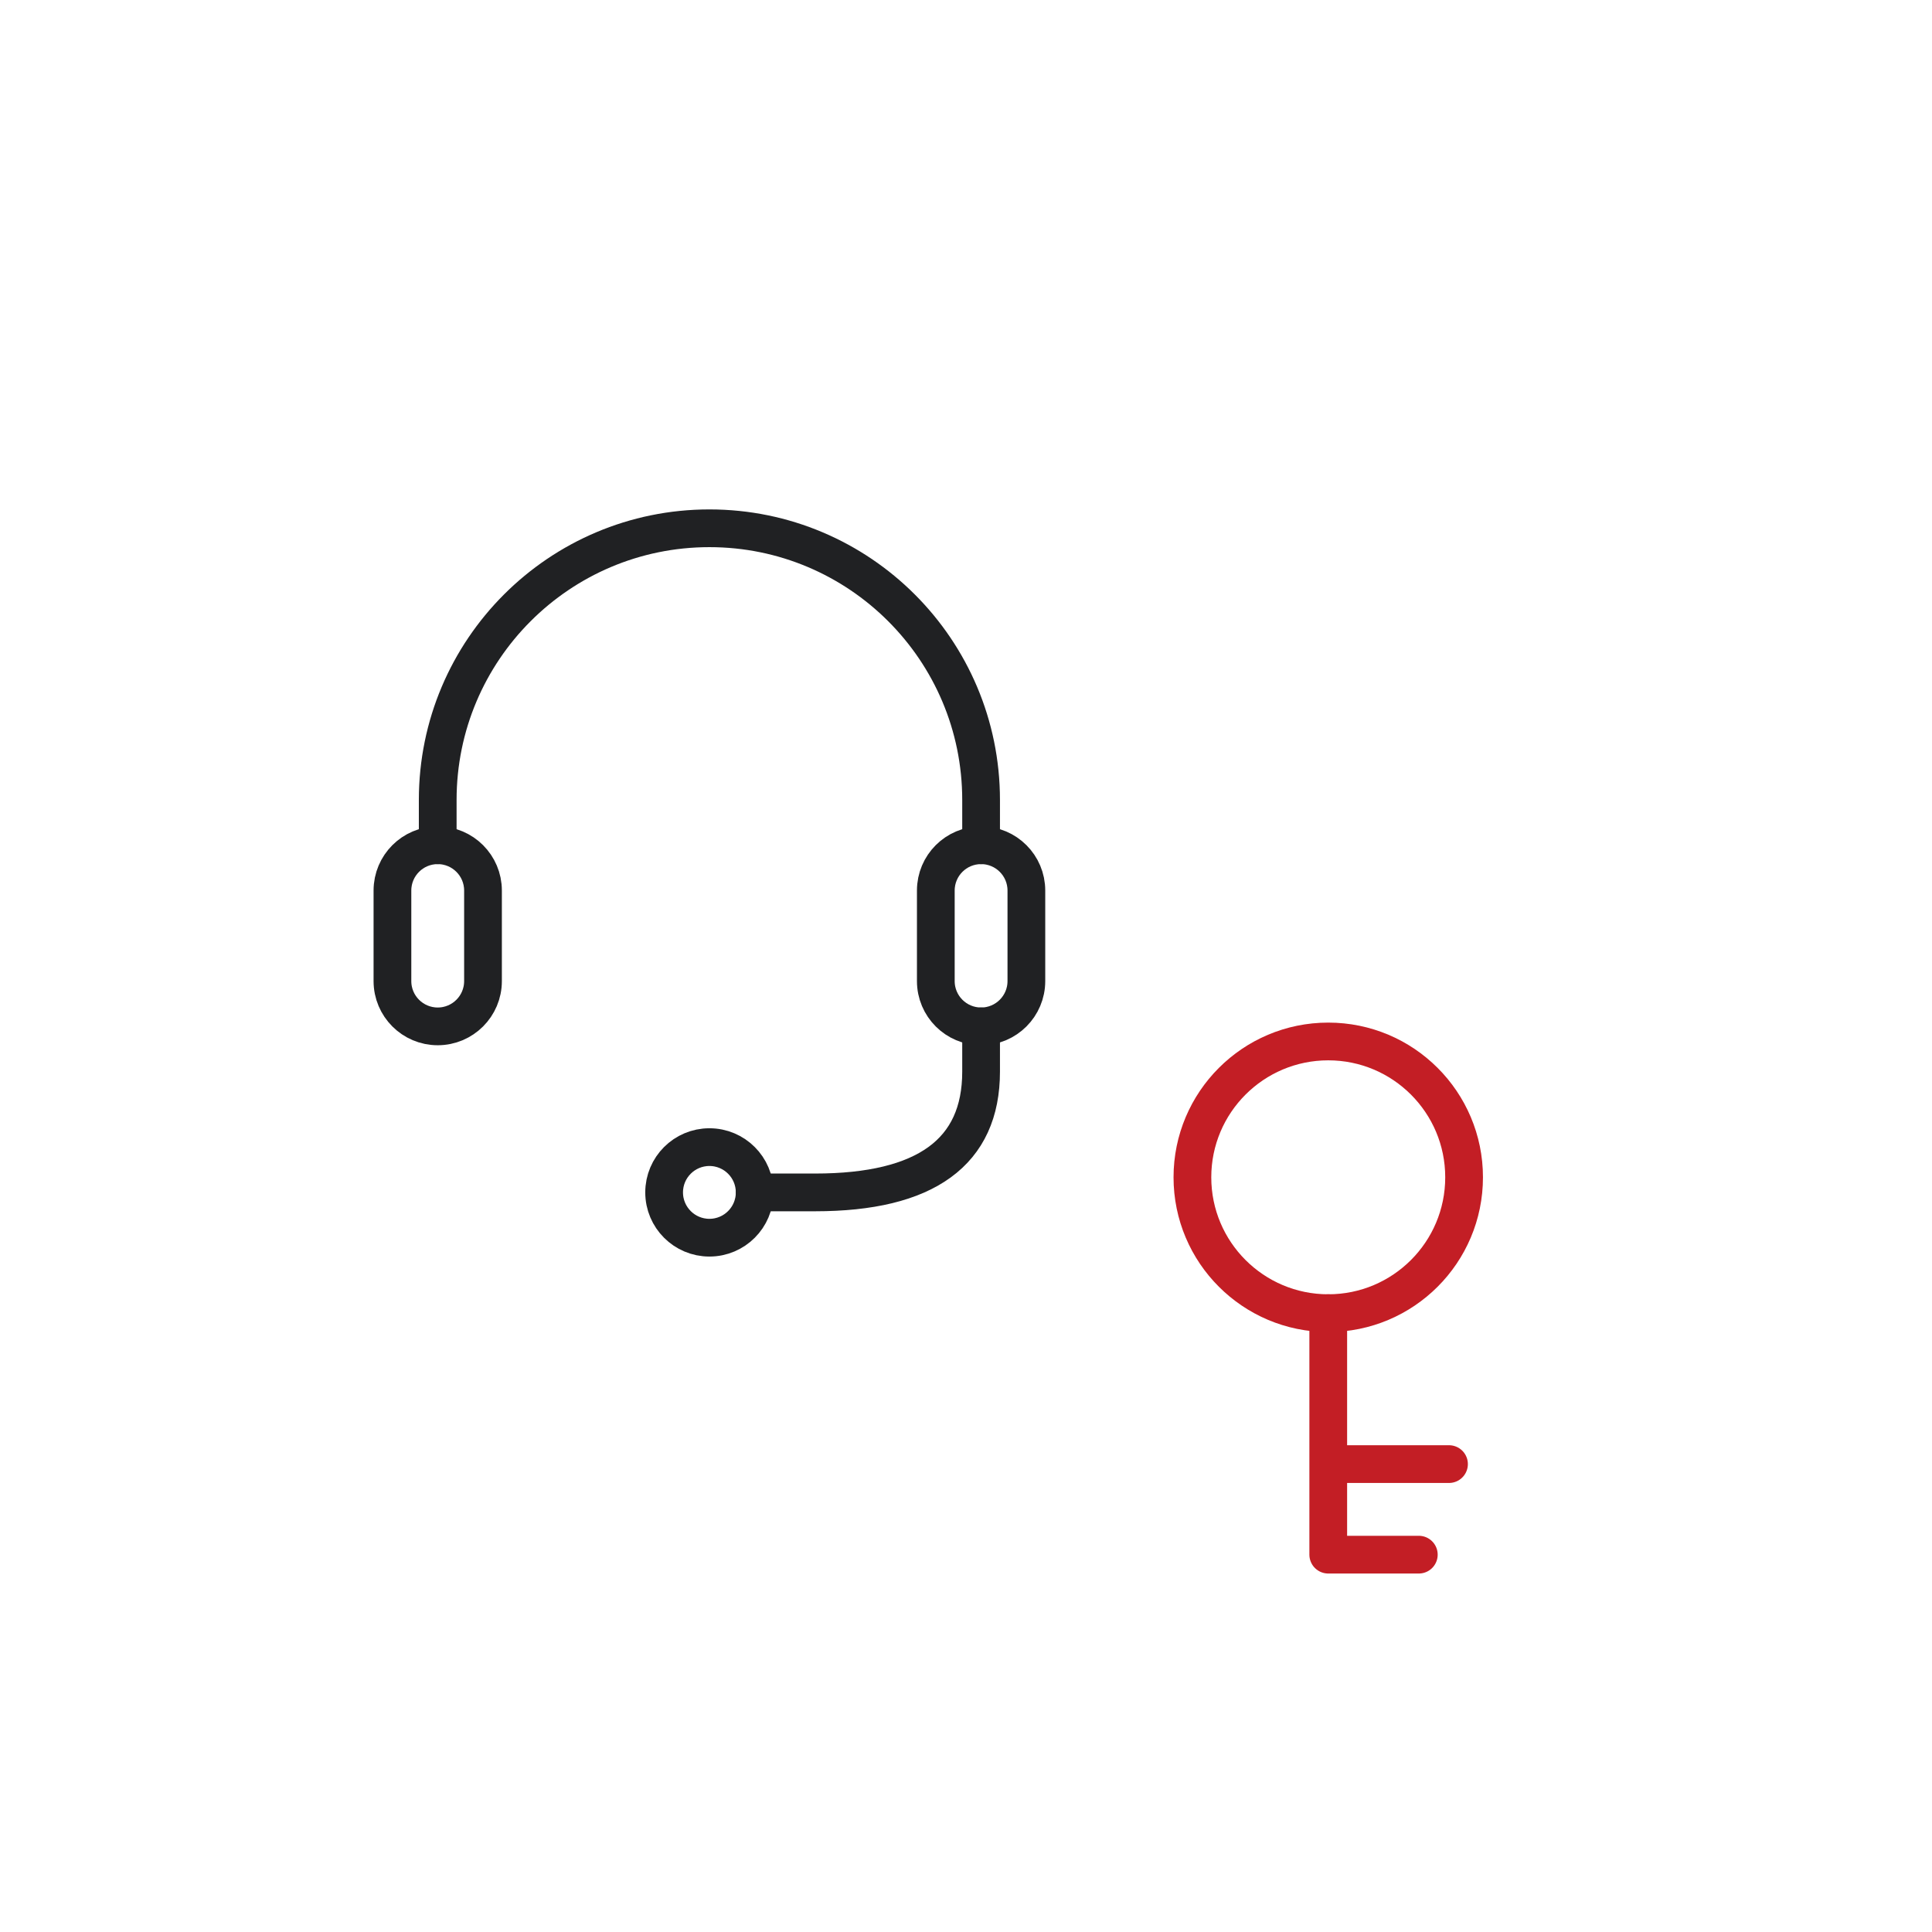
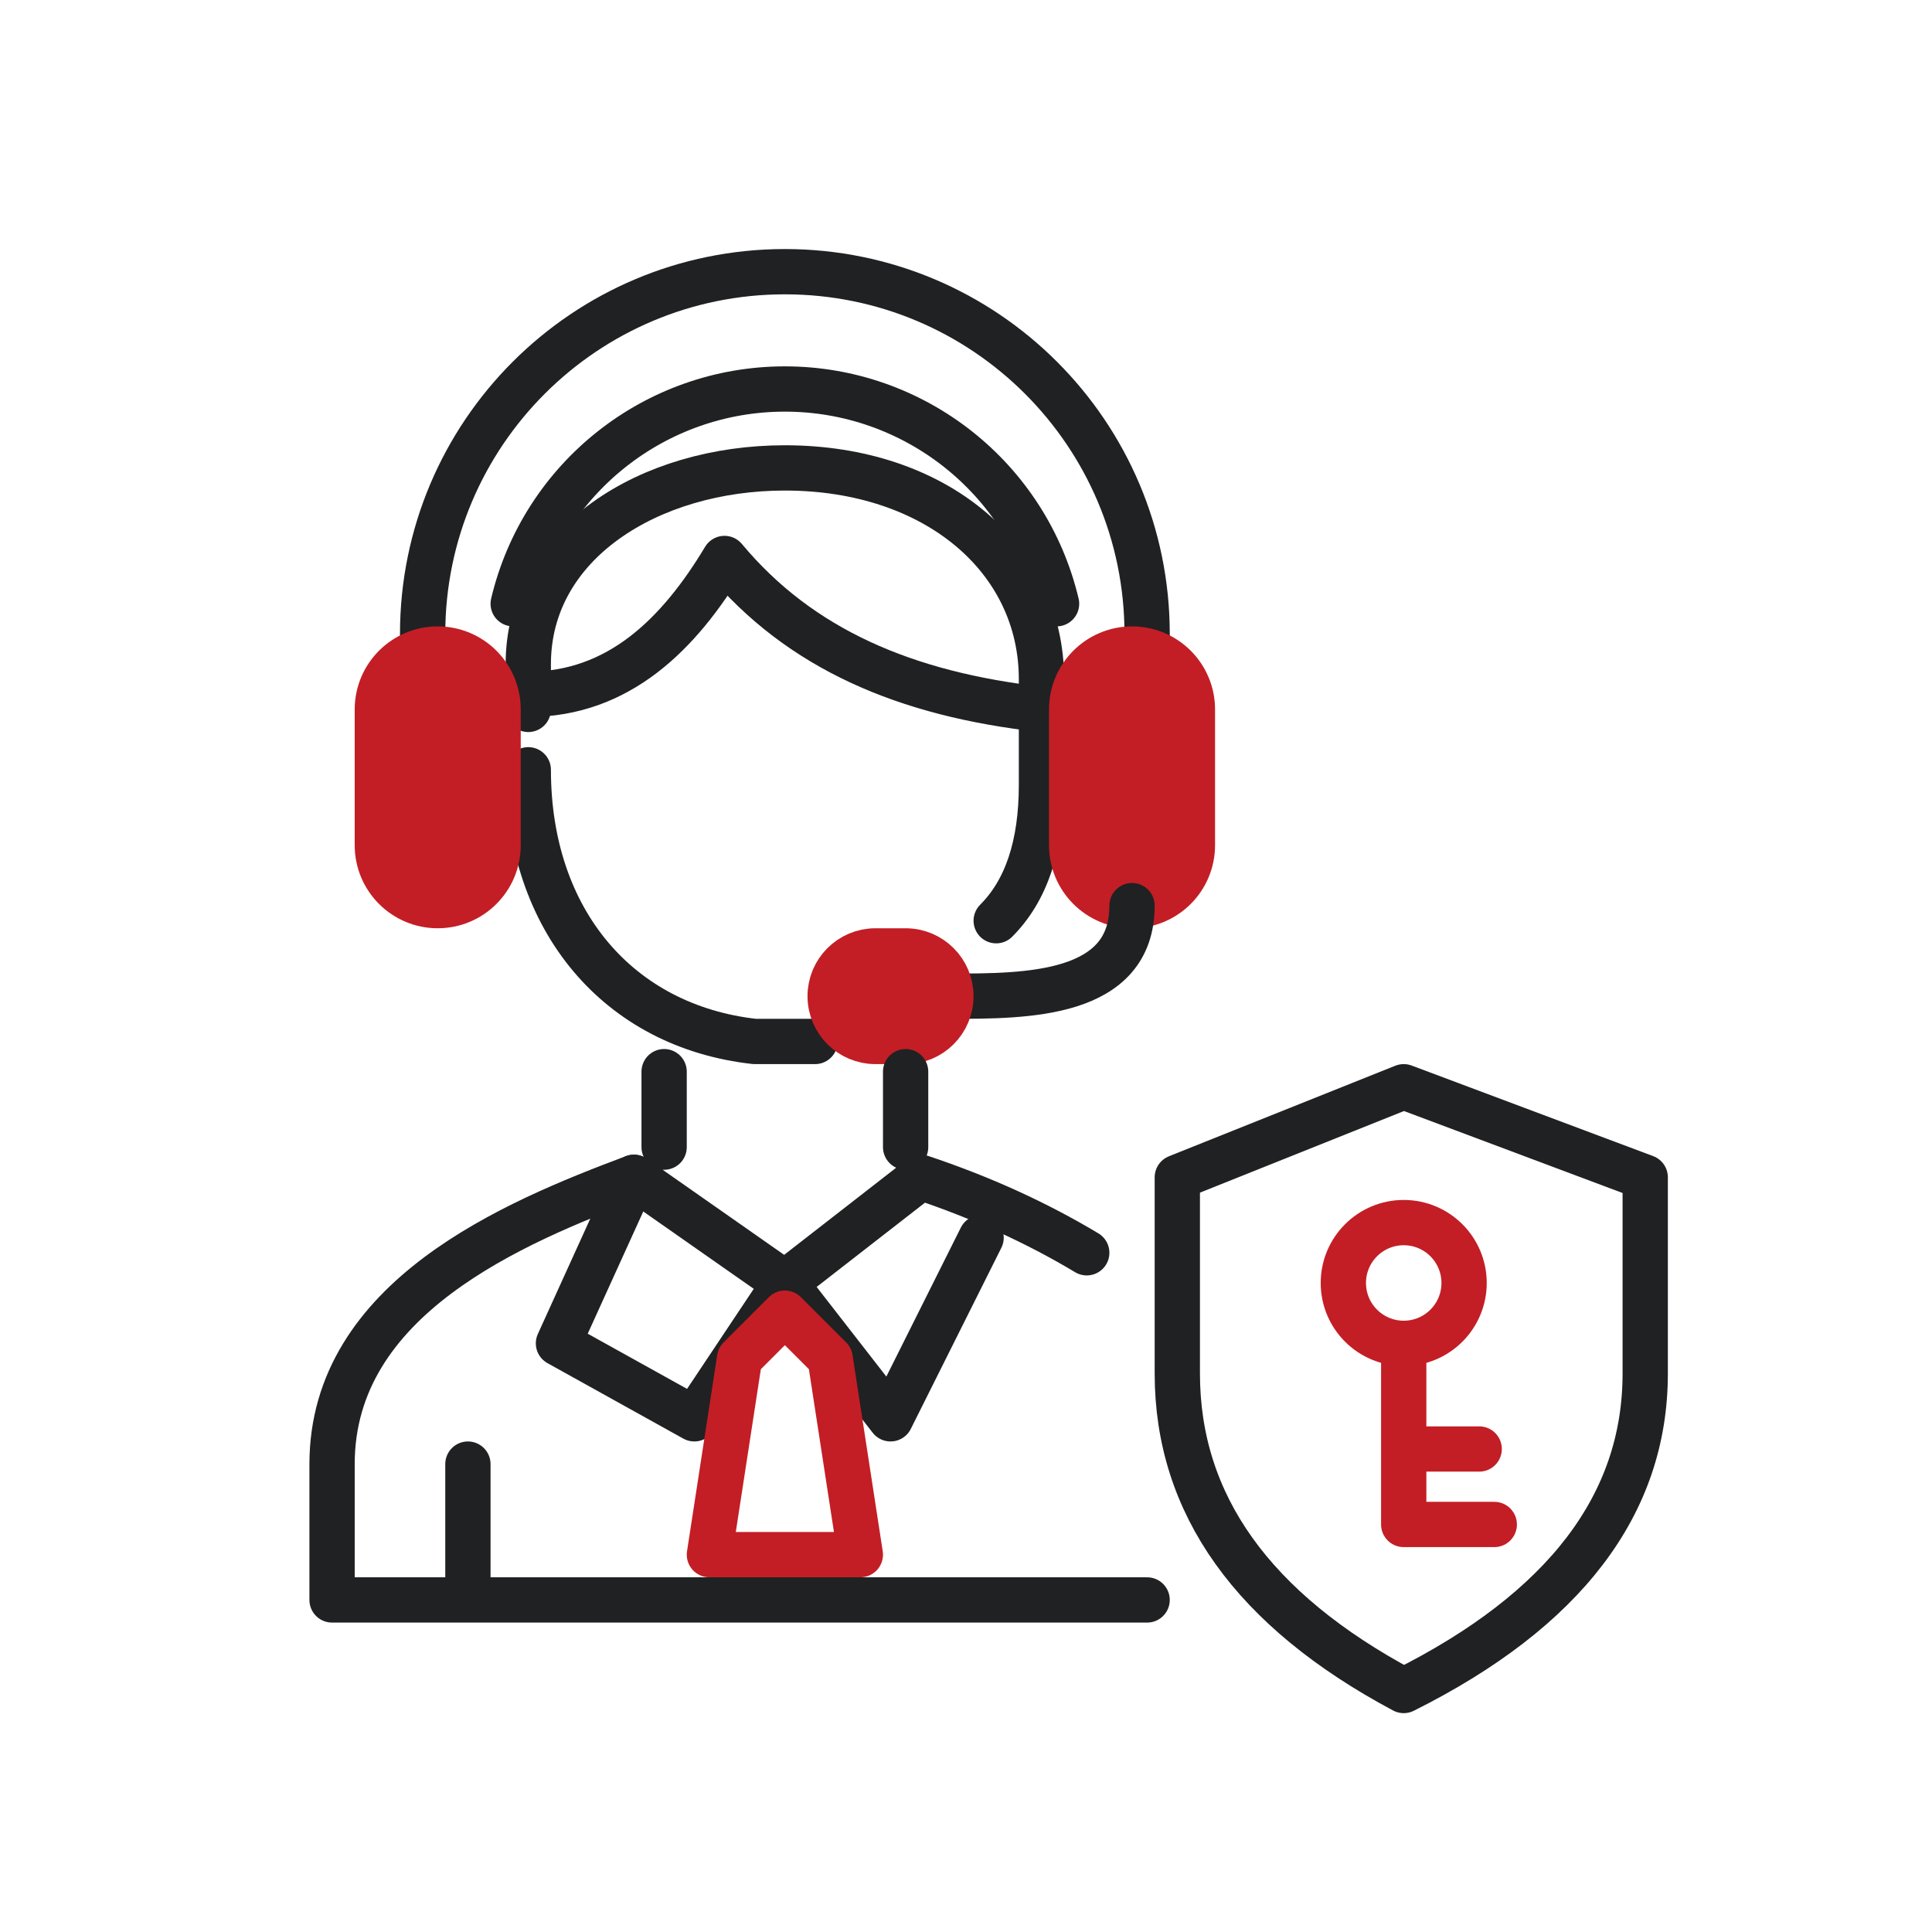
<svg xmlns="http://www.w3.org/2000/svg" width="1024" height="1024" viewBox="0 0 128 128" fill="none">
-   <g stroke="#202123" stroke-width="2.5" stroke-linecap="round" stroke-linejoin="round">
-     <path d="M29 56 V53 A18 18 0 0 1 65 53 V56" />
-     <rect x="26" y="56" width="6" height="12" rx="3" />
-     <rect x="62" y="56" width="6" height="12" rx="3" />
-     <path d="M65 68 V71 Q65 79 54 79 H50" />
-     <rect x="44" y="76" width="6" height="6" rx="3" />
+   <g stroke="#202123" stroke-width="3" stroke-linecap="round" stroke-linejoin="round">
+     <path d="M35 47 V44 C35 36 43 31 52 31 C62 31 69 37 69 45 V52 C69 56 68 59 66 61 M54 69 H50 C41 68 35 61 35 51" />
+     <path d="M35 46 C41 46 45 42 48 37 C53 43 60 46 69 47" />
+     <path d="M28 43 V42 A24 24 0 0 1 76 42 V43 M34 40 A18.5 18.5 0 0 1 70 40" />
    <g stroke="#C31E25">
-       <circle cx="88" cy="78" r="9" />
-       <path d="M88 87 V103 M88 97 H96 M88 103 H94" />
+       <rect x="25" y="43" width="8" height="17" rx="4" fill="#C31E25" />
+       <rect x="71" y="43" width="8" height="17" rx="4" fill="#C31E25" />
+     </g>
+     <path d="M75 60 C75 66 68 66 63 66" />
+     <g stroke="#C31E25">
+       <rect x="55" y="63" width="8" height="6" rx="3" fill="#C31E25" />
+     </g>
+     <path d="M22 106 V97 C22 86 34 81 42 78 L52 85 L61 78 Q67 80 72 83 M22 106 H76 M31 97 V105 M44 71 V76 M60 71 V76" />
+     <path d="M42 78 L37 89 L46 94 L52 85 L59 94 L65 82" />
+     <g stroke="#C31E25">
+       <path d="M49 90 L52 87 L55 90 L57 103 H47 Z" />
+     </g>
+     <path d="M78 78 L93 72 L109 78 V91 Q109 104 93 112 Q78 104 78 91 Z" />
+     <g stroke="#C31E25">
+       <circle cx="93" cy="85" r="4" />
+       <path d="M93 89 V101 H99 M93 96 H98" />
    </g>
  </g>
</svg>
